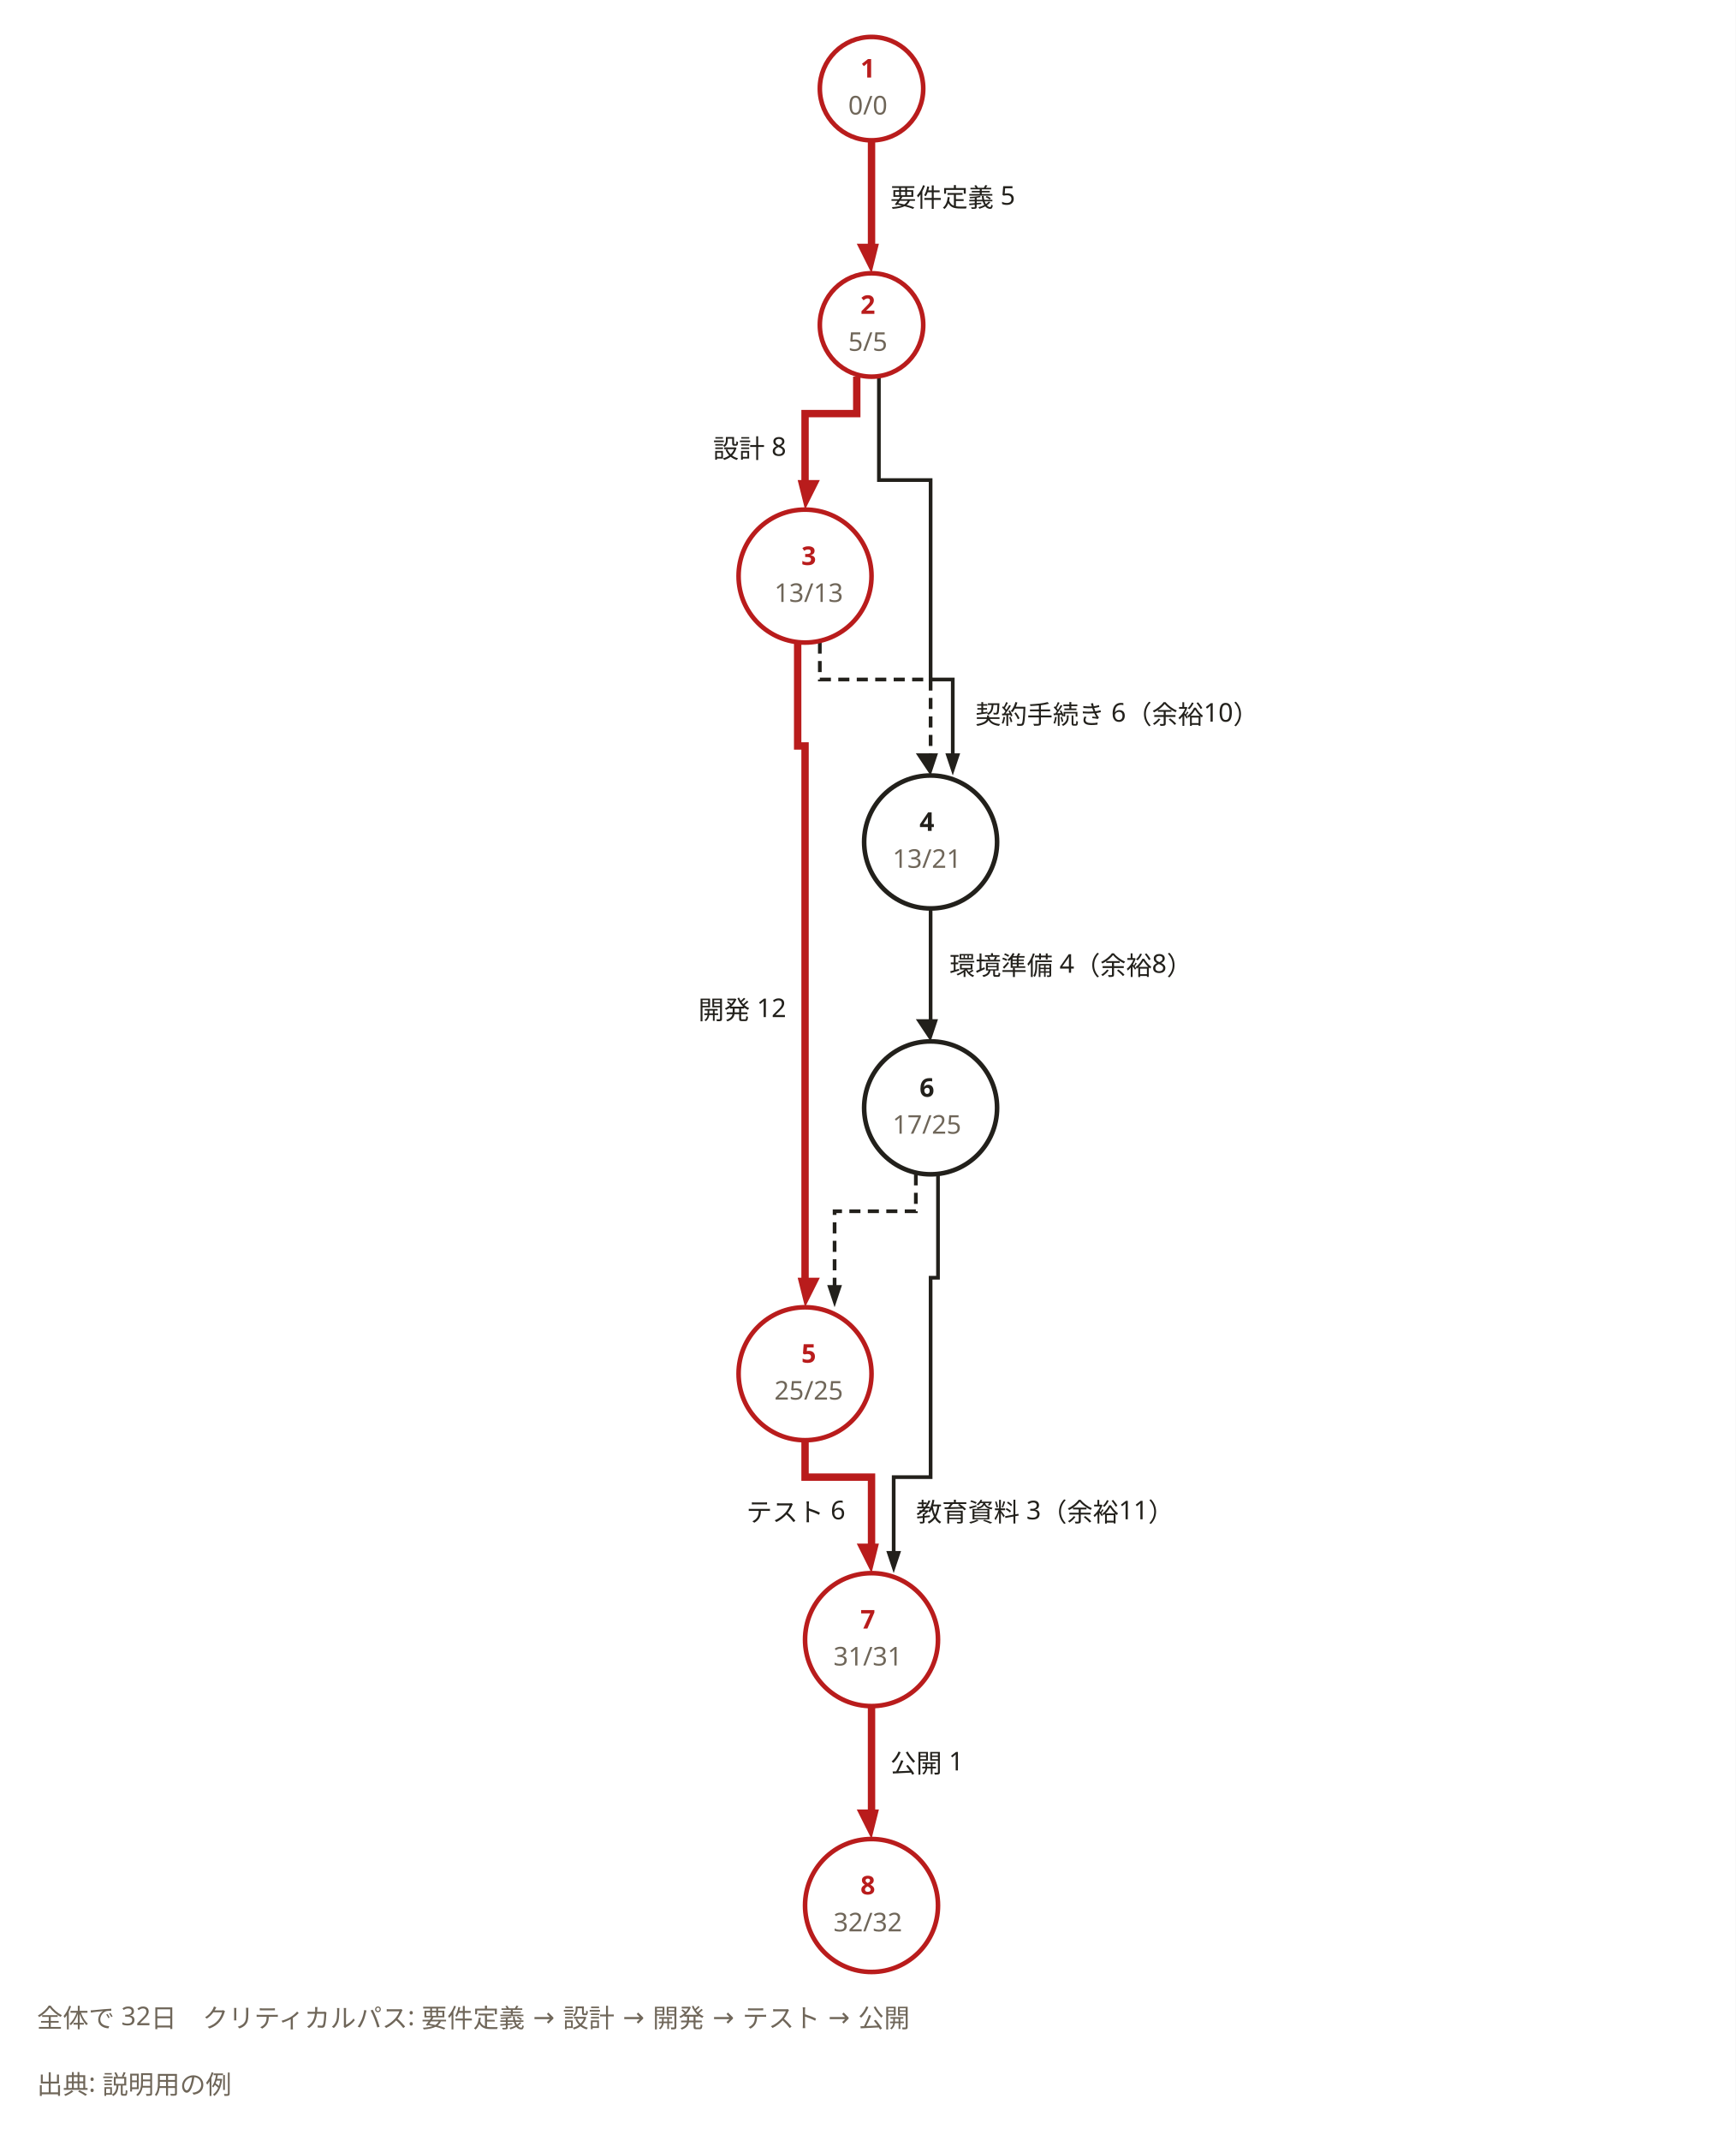
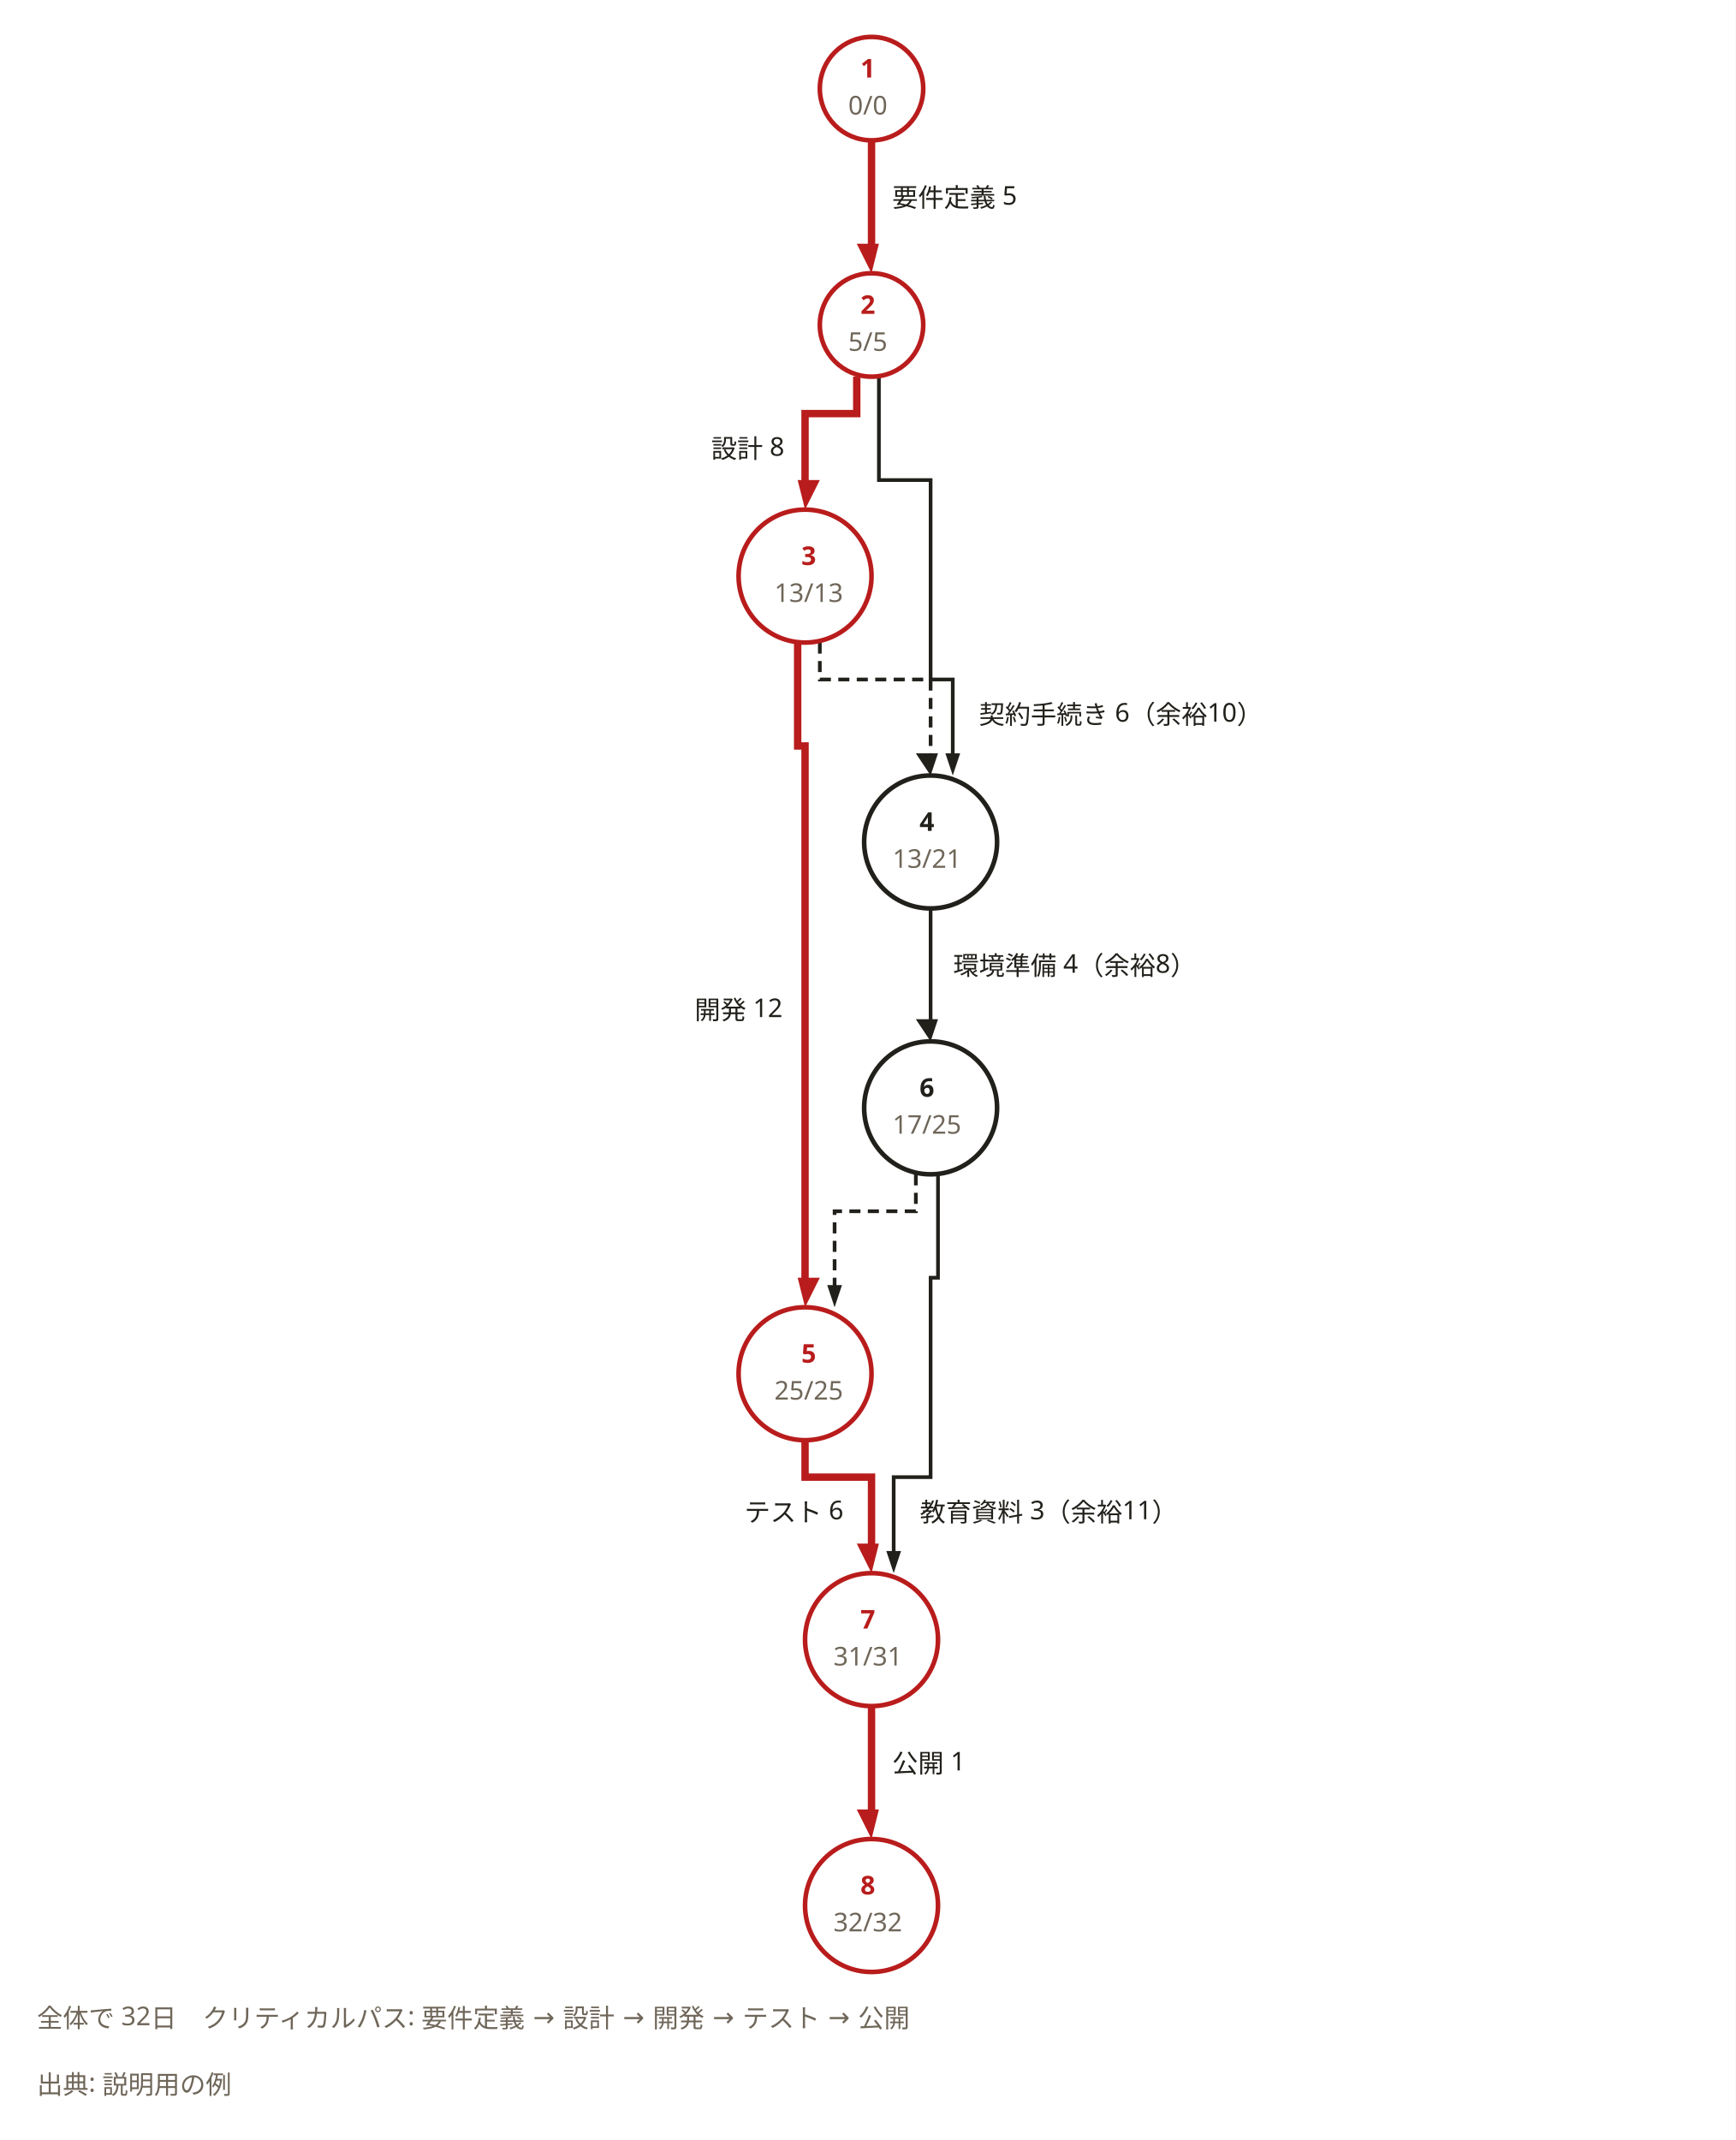
<svg xmlns="http://www.w3.org/2000/svg" width="940" height="1159" viewBox="0 0 940 1159" role="img" aria-labelledby="svg-title">
  <style>
    text { font-family: 'Hiragino Sans','Hiragino Kaku Gothic ProN','Yu Gothic','YuGothic',Meiryo,'Noto Sans JP',sans-serif; }
    .emoji { font-family: 'Noto Color Emoji','Segoe UI Emoji',sans-serif; }
  </style>
  <rect x="0" y="0" width="940" height="1159" fill="#ffffff" />
  <path d="M472,76 L472,136" fill="none" stroke="#b91c1c" stroke-width="4" />
  <path d="M472,148 L464,132 L476,132 z" fill="#b91c1c" />
  <path d="M464,204 L464,224 L436,224 L436,264" fill="none" stroke="#b91c1c" stroke-width="4" />
  <path d="M436,276 L432,260 L444,260 z" fill="#b91c1c" />
  <path d="M476,204 L476,260 L504,260 L504,368 L516,368 L516,412" fill="none" stroke="#22201b" stroke-width="2" />
  <path d="M516,420 L512,408 L520,408 z" fill="#22201b" />
  <path d="M432,348 L432,404 L436,404 L436,696" fill="none" stroke="#b91c1c" stroke-width="4" />
  <path d="M436,708 L432,692 L444,692 z" fill="#b91c1c" />
  <path d="M504,492 L504,556" fill="none" stroke="#22201b" stroke-width="2" />
  <path d="M504,564 L496,552 L508,552 z" fill="#22201b" />
  <path d="M444,348 L444,368 L504,368 L504,412" fill="none" stroke="#22201b" stroke-width="2" stroke-dasharray="6,4" />
  <path d="M504,420 L496,408 L508,408 z" fill="#22201b" />
  <path d="M436,780 L436,800 L472,800 L472,840" fill="none" stroke="#b91c1c" stroke-width="4" />
  <path d="M472,852 L464,836 L476,836 z" fill="#b91c1c" />
  <path d="M508,636 L508,692 L504,692 L504,800 L484,800 L484,844" fill="none" stroke="#22201b" stroke-width="2" />
  <path d="M484,852 L480,840 L488,840 z" fill="#22201b" />
  <path d="M496,636 L496,656 L452,656 L452,700" fill="none" stroke="#22201b" stroke-width="2" stroke-dasharray="6,4" />
  <path d="M452,708 L448,696 L456,696 z" fill="#22201b" />
  <path d="M472,924 L472,984" fill="none" stroke="#b91c1c" stroke-width="4" />
  <path d="M472,996 L464,980 L476,980 z" fill="#b91c1c" />
  <circle cx="472" cy="48" r="28" fill="#ffffff" stroke="#b91c1c" stroke-width="2.5" />
  <circle cx="472" cy="176" r="28" fill="#ffffff" stroke="#b91c1c" stroke-width="2.5" />
  <circle cx="436" cy="312" r="36" fill="#ffffff" stroke="#b91c1c" stroke-width="2.5" />
  <circle cx="504" cy="456" r="36" fill="#ffffff" stroke="#22201b" stroke-width="2.5" />
  <circle cx="436" cy="744" r="36" fill="#ffffff" stroke="#b91c1c" stroke-width="2.5" />
  <circle cx="504" cy="600" r="36" fill="#ffffff" stroke="#22201b" stroke-width="2.5" />
  <circle cx="472" cy="888" r="36" fill="#ffffff" stroke="#b91c1c" stroke-width="2.5" />
  <circle cx="472" cy="1032" r="36" fill="#ffffff" stroke="#b91c1c" stroke-width="2.5" />
  <text x="470" y="42" text-anchor="middle" font-size="14" font-weight="700" fill="#b91c1c">1</text>
  <text x="470" y="62" text-anchor="middle" font-size="14" fill="#6f6659">0/0</text>
  <text x="470" y="170" text-anchor="middle" font-size="14" font-weight="700" fill="#b91c1c">2</text>
  <text x="470" y="190" text-anchor="middle" font-size="14" fill="#6f6659">5/5</text>
  <text x="438" y="306" text-anchor="middle" font-size="14" font-weight="700" fill="#b91c1c">3</text>
  <text x="438" y="326" text-anchor="middle" font-size="14" fill="#6f6659">13/13</text>
  <text x="502" y="450" text-anchor="middle" font-size="14" font-weight="700" fill="#22201b">4</text>
  <text x="502" y="470" text-anchor="middle" font-size="14" fill="#6f6659">13/21</text>
  <text x="438" y="738" text-anchor="middle" font-size="14" font-weight="700" fill="#b91c1c">5</text>
  <text x="438" y="758" text-anchor="middle" font-size="14" fill="#6f6659">25/25</text>
  <text x="502" y="594" text-anchor="middle" font-size="14" font-weight="700" fill="#22201b">6</text>
  <text x="502" y="614" text-anchor="middle" font-size="14" fill="#6f6659">17/25</text>
  <text x="470" y="882" text-anchor="middle" font-size="14" font-weight="700" fill="#b91c1c">7</text>
  <text x="470" y="902" text-anchor="middle" font-size="14" fill="#6f6659">31/31</text>
  <text x="470" y="1026" text-anchor="middle" font-size="14" font-weight="700" fill="#b91c1c">8</text>
  <text x="470" y="1046" text-anchor="middle" font-size="14" fill="#6f6659">32/32</text>
-   <rect x="476" y="96" width="80" height="22" fill="#ffffff" />
-   <text x="516" y="112" text-anchor="middle" font-size="14" fill="#22201b">要件定義 5</text>
-   <rect x="380" y="232" width="52" height="22" fill="#ffffff" />
-   <text x="406" y="248" text-anchor="middle" font-size="14" fill="#22201b">設計 8</text>
-   <rect x="524" y="376" width="168" height="22" fill="#ffffff" />
-   <text x="605" y="392" text-anchor="middle" font-size="14" fill="#22201b">契約手続き 6（余裕10）</text>
-   <rect x="372" y="536" width="60" height="22" fill="#ffffff" />
-   <text x="402" y="552" text-anchor="middle" font-size="14" fill="#22201b">開発 12</text>
-   <rect x="508" y="512" width="144" height="22" fill="#ffffff" />
-   <text x="580" y="528" text-anchor="middle" font-size="14" fill="#22201b">環境準備 4（余裕8）</text>
-   <rect x="400" y="808" width="68" height="22" fill="#ffffff" />
-   <text x="431" y="824" text-anchor="middle" font-size="14" fill="#22201b">テスト 6</text>
-   <rect x="492" y="808" width="152" height="22" fill="#ffffff" />
-   <text x="566" y="824" text-anchor="middle" font-size="14" fill="#22201b">教育資料 3（余裕11）</text>
-   <rect x="476" y="944" width="52" height="22" fill="#ffffff" />
-   <text x="502" y="960" text-anchor="middle" font-size="14" fill="#22201b">公開 1</text>
+   <rect x="476" y="96" width="84" height="22" fill="#ffffff" />
+   <text x="517" y="112" text-anchor="middle" font-size="14" fill="#22201b">要件定義 5</text>
+   <rect x="376" y="232" width="56" height="22" fill="#ffffff" />
+   <text x="405" y="248" text-anchor="middle" font-size="14" fill="#22201b">設計 8</text>
+   <rect x="524" y="376" width="172" height="22" fill="#ffffff" />
+   <text x="607" y="392" text-anchor="middle" font-size="14" fill="#22201b">契約手続き 6（余裕10）</text>
+   <rect x="368" y="536" width="64" height="22" fill="#ffffff" />
+   <text x="400" y="552" text-anchor="middle" font-size="14" fill="#22201b">開発 12</text>
+   <rect x="508" y="512" width="148" height="22" fill="#ffffff" />
+   <text x="582" y="528" text-anchor="middle" font-size="14" fill="#22201b">環境準備 4（余裕8）</text>
+   <rect x="396" y="808" width="68" height="22" fill="#ffffff" />
+   <text x="430" y="824" text-anchor="middle" font-size="14" fill="#22201b">テスト 6</text>
+   <rect x="492" y="808" width="156" height="22" fill="#ffffff" />
+   <text x="568" y="824" text-anchor="middle" font-size="14" fill="#22201b">教育資料 3（余裕11）</text>
+   <rect x="476" y="944" width="56" height="22" fill="#ffffff" />
+   <text x="503" y="960" text-anchor="middle" font-size="14" fill="#22201b">公開 1</text>
  <text x="20" y="1098" font-size="14" font-weight="400" fill="#6f6659">全体で 32日　クリティカルパス: 要件定義 → 設計 → 開発 → テスト → 公開</text>
  <text x="20" y="1134" font-size="14" font-weight="400" fill="#6f6659">出典: 説明用の例</text>
</svg>
